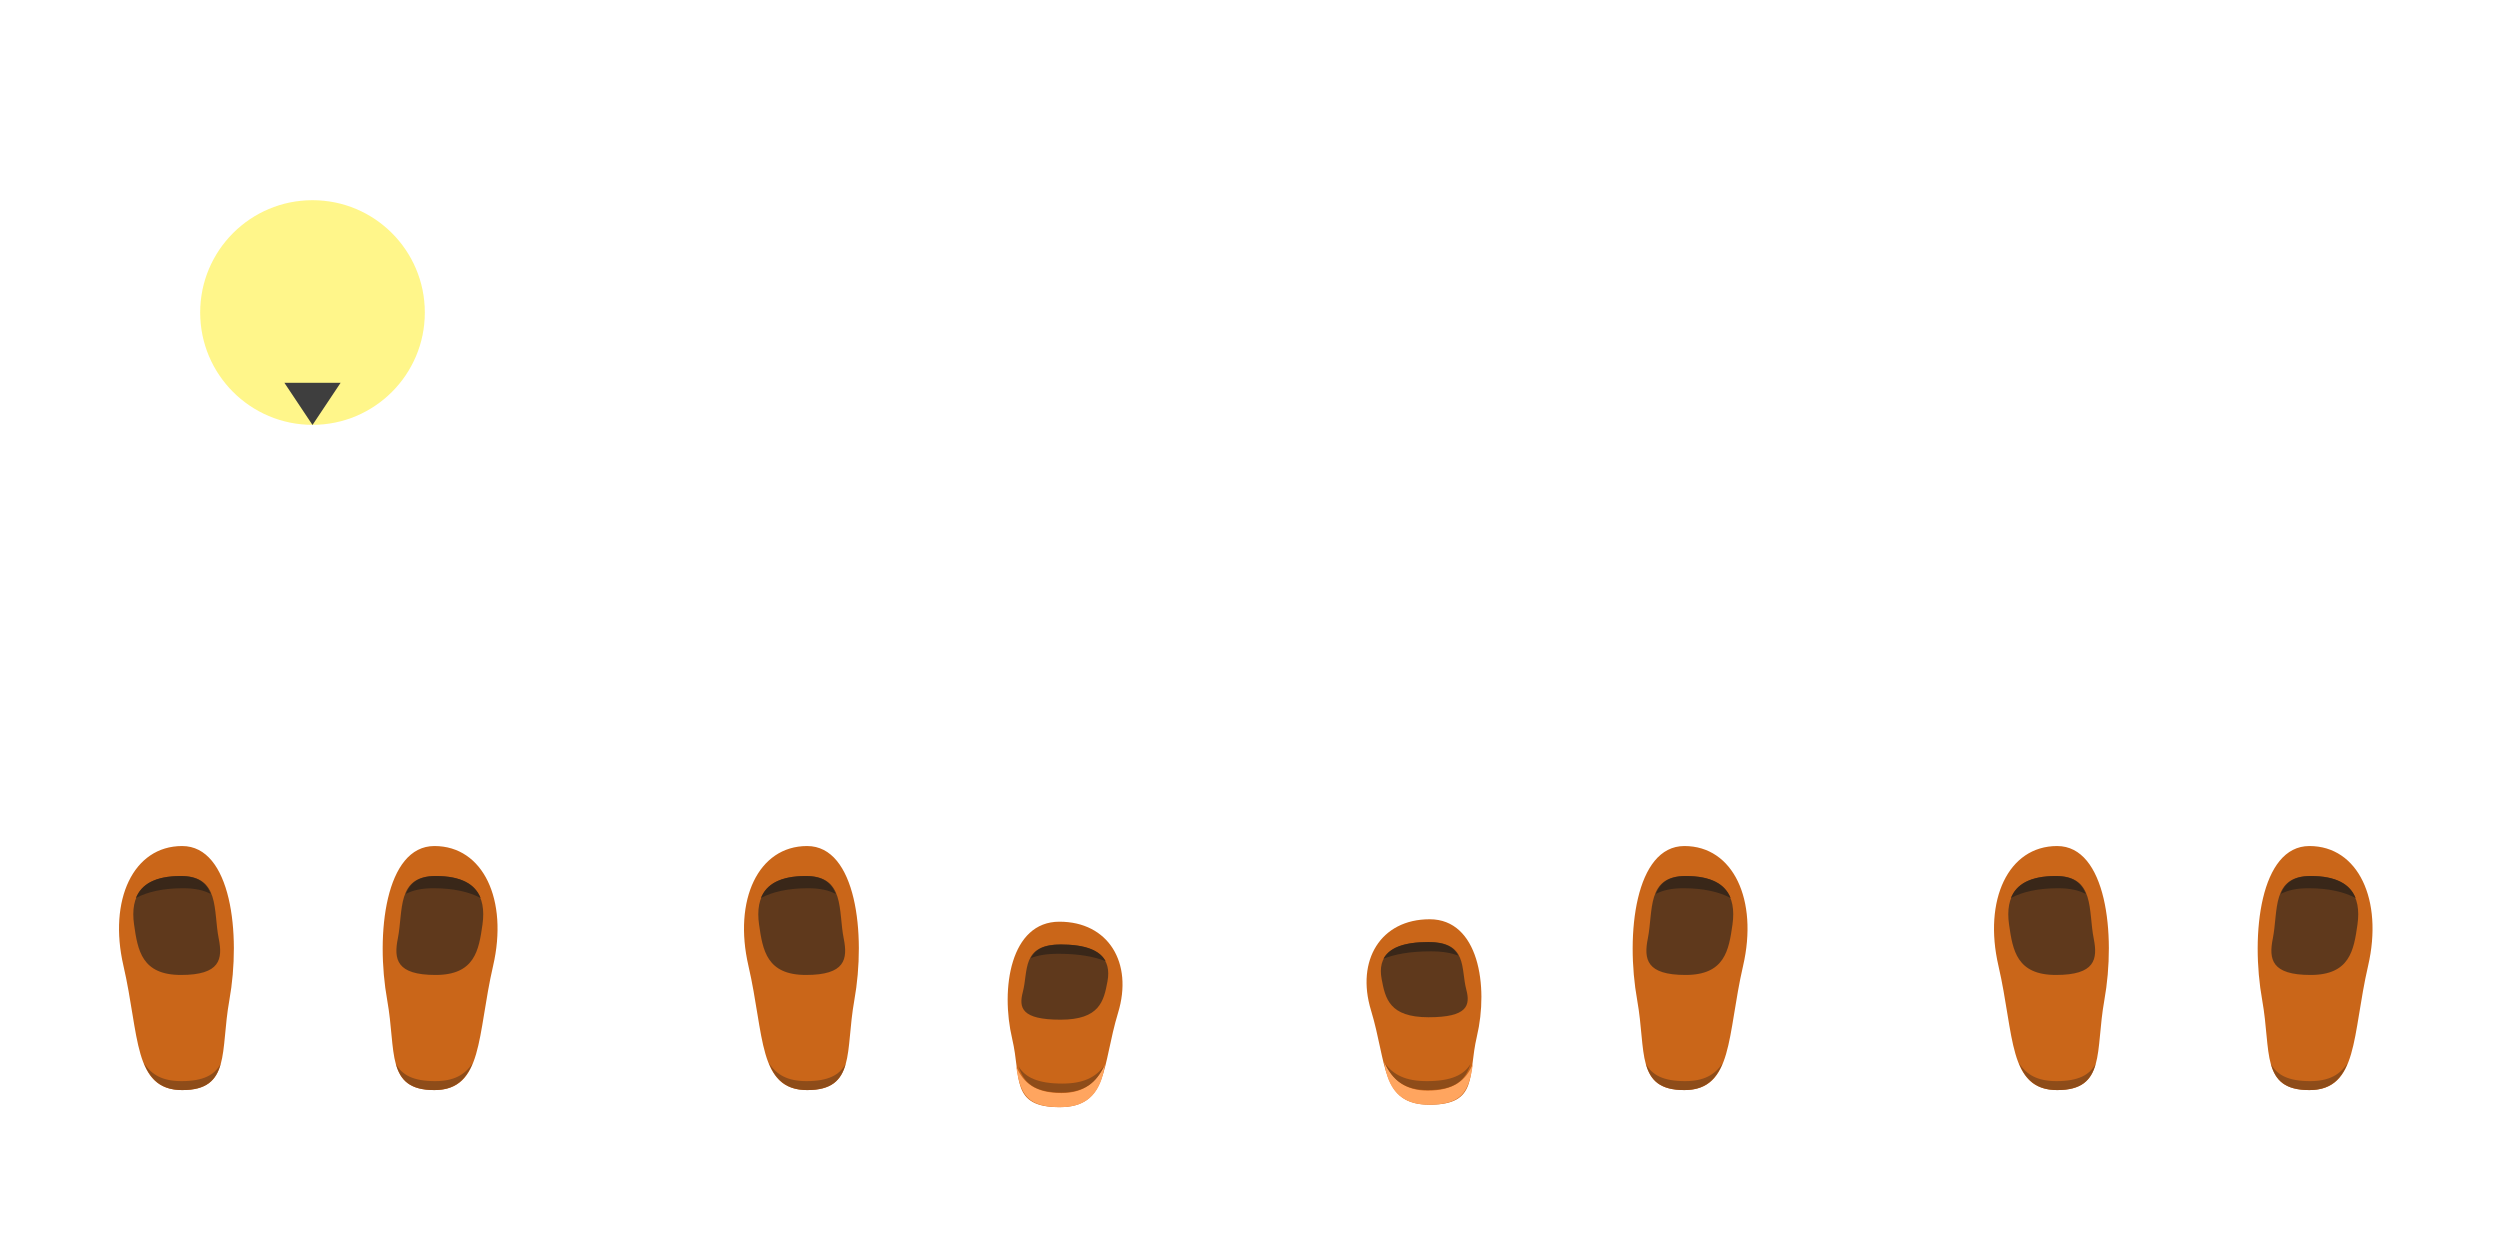
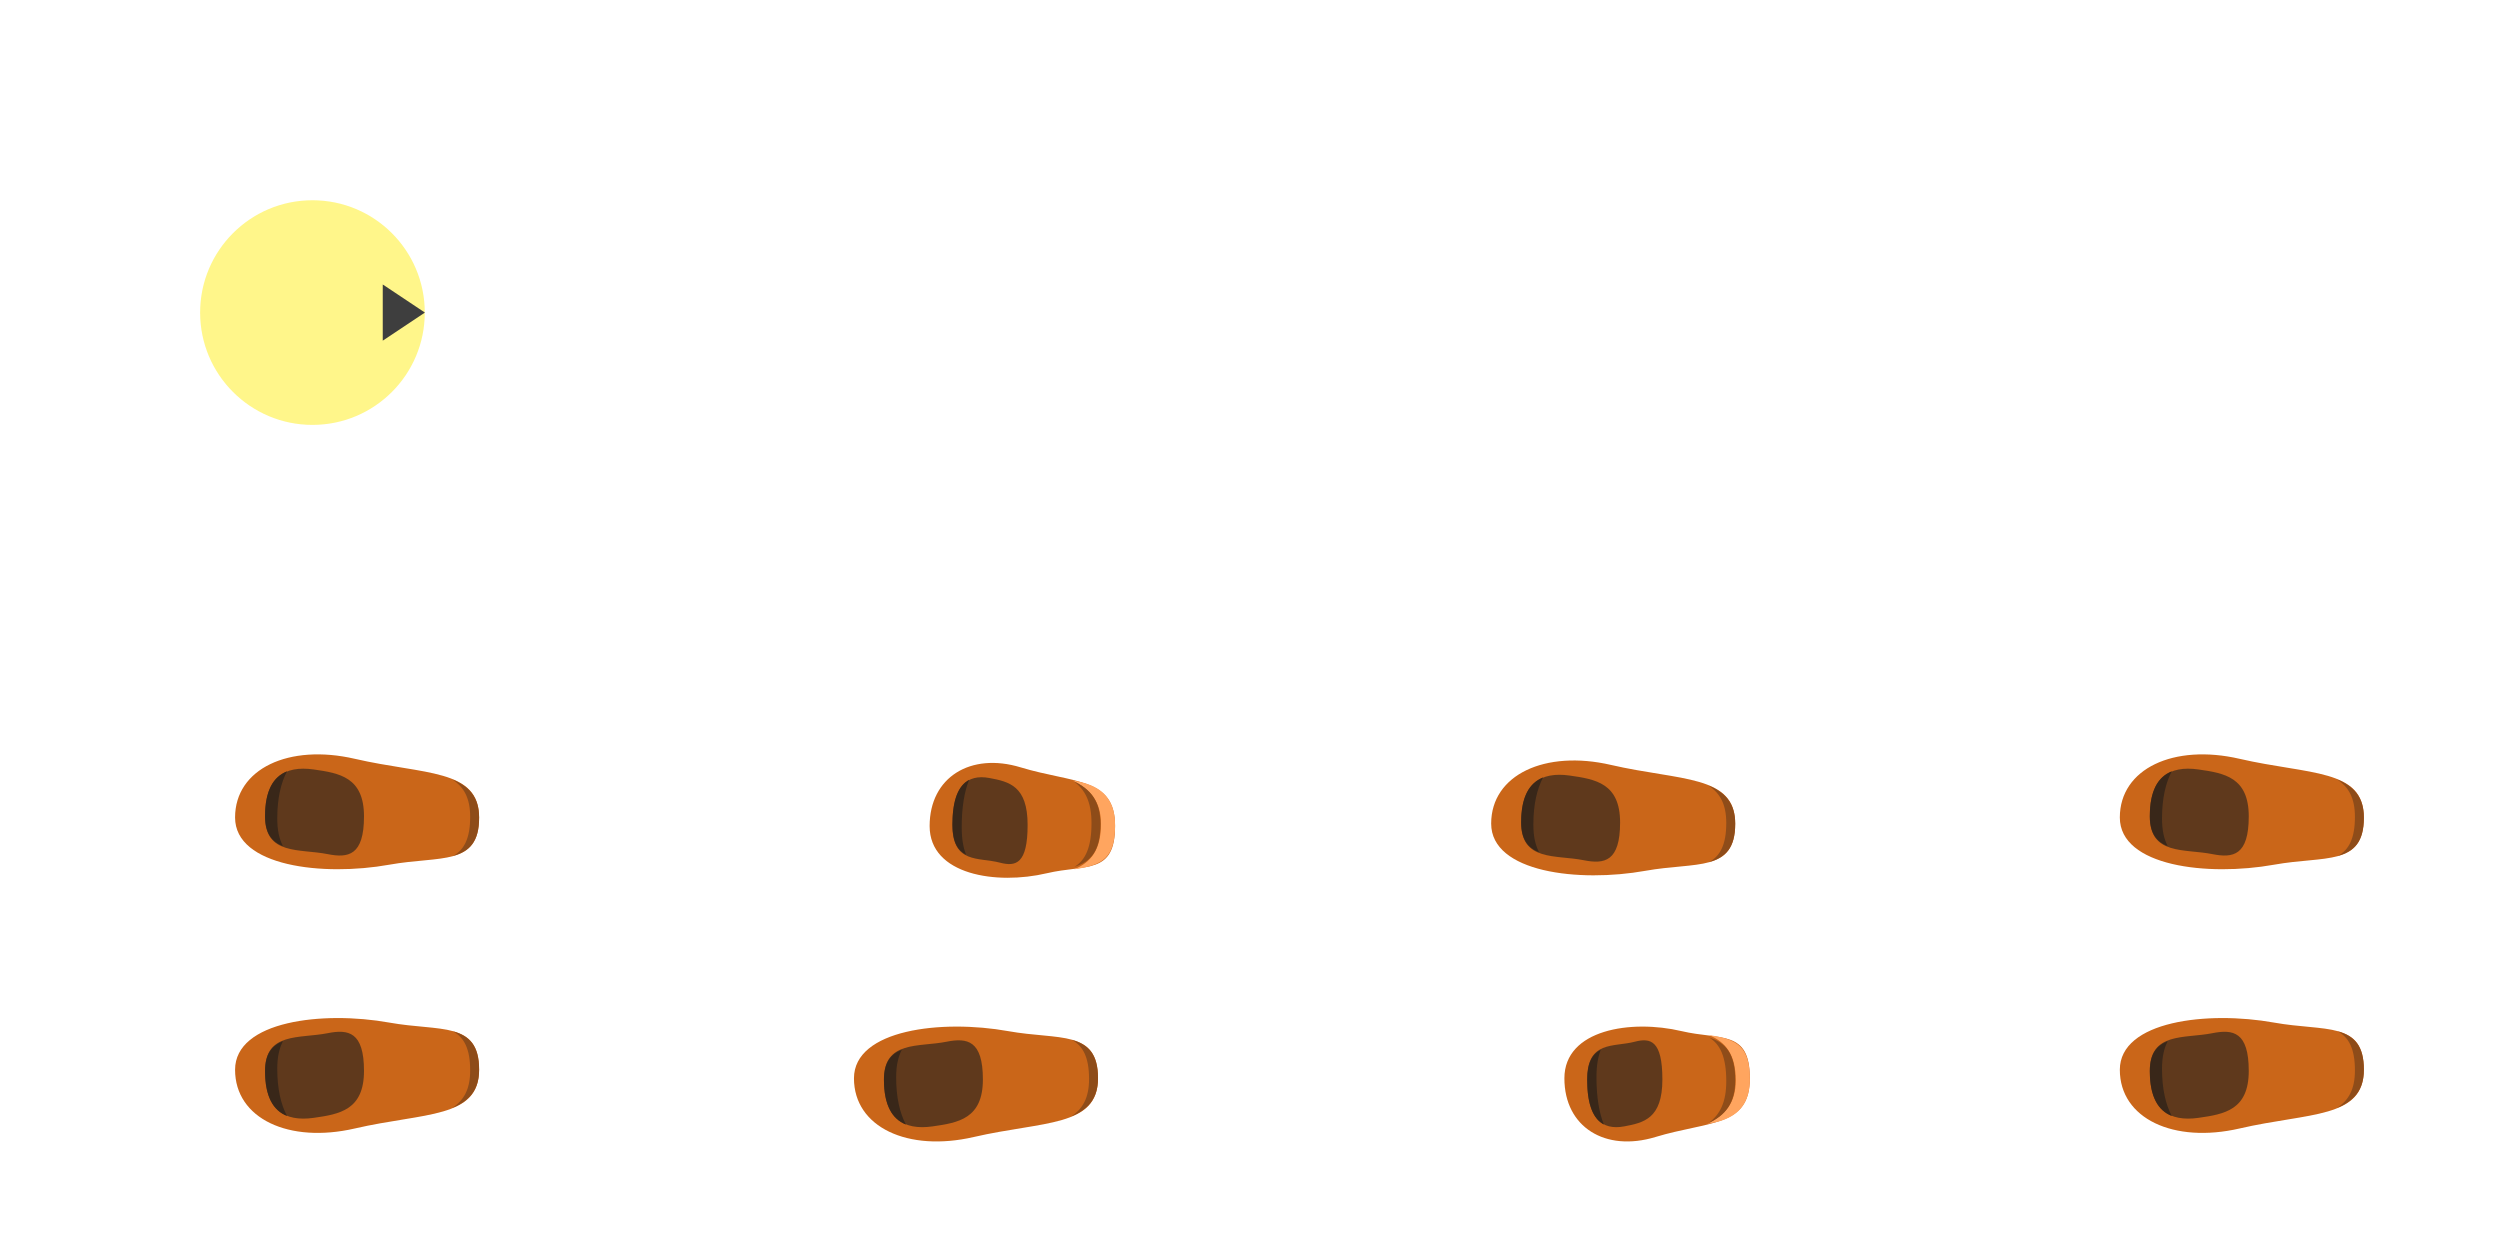
<svg xmlns="http://www.w3.org/2000/svg" width="128" height="64" id="svg2" version="1.1">
  <defs id="defs4" />
  <g id="layer1" transform="translate(0,-988.3622)" style="display:none">
    <rect style="fill:#cecece;fill-opacity:1;stroke:none" id="rect2985" width="32" height="32" x="0" y="1020.362" />
    <rect y="1020.362" x="32" height="32" width="32" id="rect3755" style="fill:#f0f0f0;fill-opacity:1;stroke:none" />
    <rect y="1020.362" x="64" height="32" width="32" id="rect3763" style="fill:#cecece;fill-opacity:1;stroke:none" />
    <rect style="fill:#f0f0f0;fill-opacity:1;stroke:none" id="rect3765" width="32" height="32" x="96" y="1020.362" />
    <rect y="988.362" x="0" height="32" width="32" id="rect3771" style="fill:#f0f0f0;fill-opacity:1;stroke:none" />
    <rect style="fill:#cecece;fill-opacity:1;stroke:none" id="rect3773" width="32" height="32" x="32" y="988.362" />
    <rect style="fill:#f0f0f0;fill-opacity:1;stroke:none" id="rect3775" width="32" height="32" x="64" y="988.362" />
    <rect y="988.362" x="96" height="32" width="32" id="rect3777" style="fill:#cecece;fill-opacity:1;stroke:none" />
  </g>
  <g id="layer2" style="opacity:0.9;display:inline">
-     <path style="fill:#fff57d;fill-opacity:1;stroke:none" id="path3799" d="m 24.625,18.375 a 8.5,8.5 0 1 1 -17,0 8.5,8.5 0 1 1 17,0 z" transform="matrix(0.6765953,0,0,0.6765953,5.0899,3.568621)" />
-     <path id="path3806" d="M 17.438,19.601 16,21.758 14.562,19.601 c 0.605,0 2.159,0 2.876,0 z" style="fill:#292929;fill-opacity:1;stroke:none" />
-     <g id="g3941">
+     <path style="fill:#fff57d;fill-opacity:1;stroke:none" id="path3799" d="m 24.625,18.375 a 8.5,8.5 0 1 1 -17,0 8.5,8.5 0 1 1 17,0 z" transform="matrix(0,-0.6765953,0.6765953,0,3.564849,26.91387)" />
+     <path id="path3806" d="m 19.597,14.566 2.157,1.438 -2.157,1.438 c 0,-0.605 0,-2.159 0,-2.876 z" style="fill:#292929;fill-opacity:1;stroke:none" />
+     <g id="g3941" transform="matrix(0,-1,1,0,-31.28111,64.09851)">
      <path id="path3910" d="m 11.742,51.214 c -0.471,2.625 0.09,4.597 -2.416,4.597 -2.506,0 -2.181,-2.797 -3.006,-6.365 -0.777,-3.361 0.499,-6.129 3.006,-6.129 2.506,0 3.026,4.501 2.416,7.897 z" style="fill:#c45500;fill-opacity:1" />
      <path style="fill:#4e2403;fill-opacity:1" d="m 11.199,48.053 c 0.212,1.065 0.072,1.865 -1.932,1.865 -2.004,0 -2.215,-1.252 -2.403,-2.582 -0.21,-1.484 0.399,-2.486 2.403,-2.486 2.004,0 1.646,1.77 1.932,3.204 z" id="path3913" />
      <path id="path3915" d="m 9.249,44.853 c -1.305,0 -2.011,0.418 -2.292,1.125 0.59,-0.312 1.385,-0.5 2.417,-0.5 0.614,0 1.052,0.103 1.417,0.292 -0.215,-0.544 -0.62,-0.917 -1.542,-0.917 z" style="fill:#1f0e01;fill-opacity:0.902" />
      <path id="path3922" d="m 7.374,54.437 c 0.348,0.852 0.895,1.375 1.959,1.375 1.253,0 1.727,-0.512 1.959,-1.333 -0.307,0.562 -0.887,0.875 -2,0.875 -0.959,0 -1.53,-0.319 -1.917,-0.917 z" style="fill:#823800;fill-opacity:1" />
      <path style="fill:#c45500;fill-opacity:1" d="m 19.826,51.214 c 0.471,2.625 -0.09,4.597 2.416,4.597 2.506,0 2.181,-2.797 3.006,-6.365 0.777,-3.361 -0.499,-6.129 -3.006,-6.129 -2.506,0 -3.026,4.501 -2.416,7.897 z" id="path3933" />
      <path id="path3935" d="m 20.368,48.053 c -0.212,1.065 -0.072,1.865 1.932,1.865 2.004,0 2.215,-1.252 2.403,-2.582 0.21,-1.484 -0.399,-2.486 -2.403,-2.486 -2.004,0 -1.646,1.77 -1.932,3.204 z" style="fill:#4e2403;fill-opacity:1" />
      <path style="fill:#1f0e01;fill-opacity:0.902" d="m 22.318,44.853 c 1.305,0 2.011,0.418 2.292,1.125 -0.59,-0.312 -1.385,-0.5 -2.417,-0.5 -0.614,0 -1.052,0.103 -1.417,0.292 0.215,-0.544 0.62,-0.917 1.542,-0.917 z" id="path3937" />
      <path style="fill:#823800;fill-opacity:1" d="m 24.193,54.437 c -0.348,0.852 -0.895,1.375 -1.959,1.375 -1.253,0 -1.727,-0.512 -1.959,-1.333 0.307,0.562 0.887,0.875 2,0.875 0.959,0 1.53,-0.319 1.917,-0.917 z" id="path3939" />
    </g>
-     <path id="path4015" d="m 43.741,51.214 c -0.471,2.625 0.09,4.597 -2.416,4.597 -2.506,0 -2.181,-2.797 -3.006,-6.365 -0.777,-3.361 0.499,-6.129 3.006,-6.129 2.506,0 3.026,4.501 2.416,7.897 z" style="fill:#c45500;fill-opacity:1" />
-     <path style="fill:#4e2403;fill-opacity:1" d="m 43.199,48.053 c 0.212,1.065 0.072,1.865 -1.932,1.865 -2.004,0 -2.215,-1.252 -2.403,-2.582 -0.21,-1.484 0.399,-2.486 2.403,-2.486 2.004,0 1.646,1.77 1.932,3.204 z" id="path4017" />
-     <path id="path4019" d="m 41.249,44.853 c -1.305,0 -2.011,0.418 -2.292,1.125 0.59,-0.312 1.385,-0.5 2.417,-0.5 0.614,0 1.052,0.103 1.417,0.292 -0.215,-0.544 -0.62,-0.917 -1.542,-0.917 z" style="fill:#1f0e01;fill-opacity:0.902" />
-     <path id="path4021" d="m 39.374,54.437 c 0.348,0.852 0.895,1.375 1.959,1.375 1.253,0 1.727,-0.512 1.959,-1.333 -0.307,0.562 -0.887,0.875 -2,0.875 -0.959,0 -1.53,-0.319 -1.917,-0.917 z" style="fill:#823800;fill-opacity:1" />
-     <path style="fill:#c45500;fill-opacity:1" d="m 51.825,53.193 c 0.471,1.995 -0.09,3.493 2.416,3.493 2.506,0 2.181,-2.125 3.006,-4.837 0.777,-2.554 -0.499,-4.658 -3.006,-4.658 -2.506,0 -3.026,3.421 -2.416,6.001 z" id="path4023" />
-     <path id="path4025" d="m 52.368,50.791 c -0.212,0.809 -0.072,1.417 1.932,1.417 2.004,0 2.215,-0.952 2.403,-1.962 0.21,-1.128 -0.399,-1.889 -2.403,-1.889 -2.004,0 -1.646,1.345 -1.932,2.434 z" style="fill:#4e2403;fill-opacity:1" />
-     <path style="fill:#1f0e01;fill-opacity:0.902" d="m 54.318,48.359 c 1.305,0 2.011,0.318 2.292,0.855 -0.59,-0.237 -1.385,-0.38 -2.417,-0.38 -0.614,0 -1.052,0.079 -1.417,0.222 0.215,-0.413 0.62,-0.697 1.542,-0.697 z" id="path4027" />
-     <path style="fill:#ff9b4e;fill-opacity:1" d="m 56.568,54.517 c -0.185,1.313 -0.788,2.17 -2.271,2.17 -1.672,0 -2.065,-0.621 -2.271,-2.104 0.356,0.887 1.028,1.381 2.319,1.381 1.112,0 1.774,-0.504 2.223,-1.447 z" id="path4029" />
-     <path id="path4041" d="m 83.825,51.214 c 0.471,2.625 -0.09,4.597 2.416,4.597 2.506,0 2.181,-2.797 3.006,-6.365 0.777,-3.361 -0.499,-6.129 -3.006,-6.129 -2.506,0 -3.026,4.501 -2.416,7.897 z" style="fill:#c45500;fill-opacity:1" />
-     <path style="fill:#4e2403;fill-opacity:1" d="m 84.368,48.053 c -0.212,1.065 -0.072,1.865 1.932,1.865 2.004,0 2.215,-1.252 2.403,-2.582 0.21,-1.484 -0.399,-2.486 -2.403,-2.486 -2.004,0 -1.646,1.77 -1.932,3.204 z" id="path4043" />
-     <path id="path4045" d="m 86.318,44.853 c 1.305,0 2.011,0.418 2.292,1.125 -0.59,-0.312 -1.385,-0.5 -2.417,-0.5 -0.614,0 -1.052,0.103 -1.417,0.292 0.215,-0.544 0.62,-0.917 1.542,-0.917 z" style="fill:#1f0e01;fill-opacity:0.902" />
-     <path id="path4047" d="m 88.193,54.437 c -0.348,0.852 -0.895,1.375 -1.959,1.375 -1.253,0 -1.727,-0.512 -1.959,-1.333 0.307,0.562 0.887,0.875 2,0.875 0.959,0 1.53,-0.319 1.917,-0.917 z" style="fill:#823800;fill-opacity:1" />
-     <g id="g4049" transform="translate(95.9996,0)">
+     <path id="path4015" d="m 51.62,52.794 c 2.625,0.471 4.597,-0.09 4.597,2.416 0,2.506 -2.797,2.181 -6.365,3.006 -3.361,0.777 -6.129,-0.499 -6.129,-3.006 0,-2.506 4.501,-3.026 7.897,-2.416 z" style="fill:#c45500;fill-opacity:1" />
+     <path style="fill:#4e2403;fill-opacity:1" d="m 48.459,53.337 c 1.065,-0.212 1.865,-0.072 1.865,1.932 0,2.004 -1.252,2.215 -2.582,2.403 -1.484,0.21 -2.486,-0.399 -2.486,-2.403 0,-2.004 1.77,-1.646 3.204,-1.932 z" id="path4017" />
+     <path id="path4019" d="m 45.259,55.287 c 0,1.305 0.418,2.011 1.125,2.292 -0.312,-0.59 -0.5,-1.385 -0.5,-2.417 0,-0.614 0.103,-1.052 0.292,-1.417 -0.544,0.215 -0.917,0.62 -0.917,1.542 z" style="fill:#1f0e01;fill-opacity:0.902" />
+     <path id="path4021" d="m 54.843,57.162 c 0.852,-0.348 1.375,-0.895 1.375,-1.959 0,-1.253 -0.512,-1.727 -1.333,-1.959 0.562,0.307 0.875,0.887 0.875,2 0,0.959 -0.319,1.53 -0.917,1.917 z" style="fill:#823800;fill-opacity:1" />
+     <path style="fill:#c45500;fill-opacity:1" d="m 53.599,44.71 c 1.995,-0.471 3.493,0.09 3.493,-2.416 0,-2.506 -2.125,-2.181 -4.837,-3.006 -2.554,-0.777 -4.658,0.499 -4.658,3.006 0,2.506 3.421,3.026 6.001,2.416 z" id="path4023" />
+     <path id="path4025" d="m 51.197,44.168 c 0.809,0.212 1.417,0.072 1.417,-1.932 0,-2.004 -0.952,-2.215 -1.962,-2.403 -1.128,-0.21 -1.889,0.399 -1.889,2.403 0,2.004 1.345,1.646 2.434,1.932 z" style="fill:#4e2403;fill-opacity:1" />
+     <path style="fill:#1f0e01;fill-opacity:0.902" d="m 48.765,42.218 c 0,-1.305 0.318,-2.011 0.855,-2.292 -0.237,0.59 -0.38,1.385 -0.38,2.417 0,0.614 0.079,1.052 0.222,1.417 -0.413,-0.215 -0.697,-0.62 -0.697,-1.542 z" id="path4027" />
+     <path style="fill:#ff9b4e;fill-opacity:1" d="m 54.923,39.968 c 1.313,0.185 2.17,0.788 2.17,2.271 0,1.672 -0.621,2.065 -2.104,2.271 0.887,-0.356 1.381,-1.028 1.381,-2.319 0,-1.112 -0.504,-1.774 -1.447,-2.223 z" id="path4029" />
+     <path id="path4041" d="m 84.245,44.585 c 2.625,-0.471 4.597,0.09 4.597,-2.416 0,-2.506 -2.797,-2.181 -6.365,-3.006 -3.361,-0.777 -6.129,0.499 -6.129,3.006 0,2.506 4.501,3.026 7.897,2.416 z" style="fill:#c45500;fill-opacity:1" />
+     <path style="fill:#4e2403;fill-opacity:1" d="m 81.084,44.043 c 1.065,0.212 1.865,0.072 1.865,-1.932 0,-2.004 -1.252,-2.215 -2.582,-2.403 -1.484,-0.21 -2.486,0.399 -2.486,2.403 0,2.004 1.77,1.646 3.204,1.932 z" id="path4043" />
+     <path id="path4045" d="m 77.884,42.093 c 0,-1.305 0.418,-2.011 1.125,-2.292 -0.312,0.59 -0.5,1.385 -0.5,2.417 0,0.614 0.103,1.052 0.292,1.417 -0.544,-0.215 -0.917,-0.62 -0.917,-1.542 z" style="fill:#1f0e01;fill-opacity:0.902" />
+     <path id="path4047" d="m 87.468,40.218 c 0.852,0.348 1.375,0.895 1.375,1.959 0,1.253 -0.512,1.727 -1.333,1.959 0.562,-0.307 0.875,-0.887 0.875,-2 0,-0.959 -0.319,-1.53 -0.917,-1.917 z" style="fill:#823800;fill-opacity:1" />
+     <g id="g4049" transform="matrix(0,-1,1,0,65.21849,64.09851)">
      <path style="fill:#c45500;fill-opacity:1" d="m 11.742,51.214 c -0.471,2.625 0.09,4.597 -2.416,4.597 -2.506,0 -2.181,-2.797 -3.006,-6.365 -0.777,-3.361 0.499,-6.129 3.006,-6.129 2.506,0 3.026,4.501 2.416,7.897 z" id="path4051" />
      <path id="path4053" d="m 11.199,48.053 c 0.212,1.065 0.072,1.865 -1.932,1.865 -2.004,0 -2.215,-1.252 -2.403,-2.582 -0.21,-1.484 0.399,-2.486 2.403,-2.486 2.004,0 1.646,1.77 1.932,3.204 z" style="fill:#4e2403;fill-opacity:1" />
      <path style="fill:#1f0e01;fill-opacity:0.902" d="m 9.249,44.853 c -1.305,0 -2.011,0.418 -2.292,1.125 0.59,-0.312 1.385,-0.5 2.417,-0.5 0.614,0 1.052,0.103 1.417,0.292 -0.215,-0.544 -0.62,-0.917 -1.542,-0.917 z" id="path4055" />
      <path style="fill:#823800;fill-opacity:1" d="m 7.374,54.437 c 0.348,0.852 0.895,1.375 1.959,1.375 1.253,0 1.727,-0.512 1.959,-1.333 -0.307,0.562 -0.887,0.875 -2,0.875 -0.959,0 -1.53,-0.319 -1.917,-0.917 z" id="path4057" />
      <path id="path4059" d="m 19.826,51.214 c 0.471,2.625 -0.09,4.597 2.416,4.597 2.506,0 2.181,-2.797 3.006,-6.365 0.777,-3.361 -0.499,-6.129 -3.006,-6.129 -2.506,0 -3.026,4.501 -2.416,7.897 z" style="fill:#c45500;fill-opacity:1" />
      <path style="fill:#4e2403;fill-opacity:1" d="m 20.368,48.053 c -0.212,1.065 -0.072,1.865 1.932,1.865 2.004,0 2.215,-1.252 2.403,-2.582 0.21,-1.484 -0.399,-2.486 -2.403,-2.486 -2.004,0 -1.646,1.77 -1.932,3.204 z" id="path4061" />
      <path id="path4063" d="m 22.318,44.853 c 1.305,0 2.011,0.418 2.292,1.125 -0.59,-0.312 -1.385,-0.5 -2.417,-0.5 -0.614,0 -1.052,0.103 -1.417,0.292 0.215,-0.544 0.62,-0.917 1.542,-0.917 z" style="fill:#1f0e01;fill-opacity:0.902" />
      <path id="path4065" d="m 24.193,54.437 c -0.348,0.852 -0.895,1.375 -1.959,1.375 -1.253,0 -1.727,-0.512 -1.959,-1.333 0.307,0.562 0.887,0.875 2,0.875 0.959,0 1.53,-0.319 1.917,-0.917 z" style="fill:#823800;fill-opacity:1" />
    </g>
-     <path style="fill:#823800;fill-opacity:1" d="m 56.537,54.562 c -0.39,0.852 -1.002,1.375 -2.193,1.375 -1.403,0 -1.933,-0.512 -2.193,-1.333 0.344,0.562 0.993,0.875 2.24,0.875 1.074,0 1.713,-0.319 2.146,-0.917 z" id="path4103" />
-     <path id="path4105" d="m 75.616,53.068 c -0.471,1.995 0.09,3.493 -2.416,3.493 -2.506,0 -2.181,-2.125 -3.006,-4.837 -0.777,-2.554 0.499,-4.658 3.006,-4.658 2.506,0 3.026,3.421 2.416,6.001 z" style="fill:#c45500;fill-opacity:1" />
-     <path style="fill:#4e2403;fill-opacity:1" d="m 75.074,50.666 c 0.212,0.809 0.072,1.417 -1.932,1.417 -2.004,0 -2.215,-0.952 -2.403,-1.962 -0.21,-1.128 0.399,-1.889 2.403,-1.889 2.004,0 1.646,1.345 1.932,2.434 z" id="path4107" />
-     <path id="path4109" d="m 73.124,48.234 c -1.305,0 -2.011,0.318 -2.292,0.855 0.59,-0.237 1.385,-0.38 2.417,-0.38 0.614,0 1.052,0.079 1.417,0.222 -0.215,-0.413 -0.62,-0.697 -1.542,-0.697 z" style="fill:#1f0e01;fill-opacity:0.902" />
-     <path id="path4111" d="m 70.874,54.392 c 0.185,1.313 0.788,2.17 2.271,2.17 1.672,0 2.065,-0.621 2.271,-2.104 -0.356,0.887 -1.028,1.381 -2.319,1.381 -1.112,0 -1.774,-0.504 -2.223,-1.447 z" style="fill:#ff9b4e;fill-opacity:1" />
-     <path id="path4113" d="m 70.905,54.437 c 0.39,0.852 1.002,1.375 2.193,1.375 1.403,0 1.933,-0.512 2.193,-1.333 -0.344,0.562 -0.993,0.875 -2.24,0.875 -1.074,0 -1.713,-0.319 -2.146,-0.917 z" style="fill:#823800;fill-opacity:1" />
+     <path style="fill:#823800;fill-opacity:1" d="m 54.968,39.999 c 0.852,0.39 1.375,1.002 1.375,2.193 0,1.403 -0.512,1.933 -1.333,2.193 0.562,-0.344 0.875,-0.993 0.875,-2.24 0,-1.074 -0.319,-1.713 -0.917,-2.146 z" id="path4103" />
+     <path id="path4105" d="m 86.099,52.794 c 1.995,0.471 3.493,-0.09 3.493,2.416 0,2.506 -2.125,2.181 -4.837,3.006 -2.554,0.777 -4.658,-0.499 -4.658,-3.006 0,-2.506 3.421,-3.026 6.001,-2.416 z" style="fill:#c45500;fill-opacity:1" />
+     <path style="fill:#4e2403;fill-opacity:1" d="m 83.697,53.337 c 0.809,-0.212 1.417,-0.072 1.417,1.932 0,2.004 -0.952,2.215 -1.962,2.403 -1.128,0.21 -1.889,-0.399 -1.889,-2.403 0,-2.004 1.345,-1.646 2.434,-1.932 z" id="path4107" />
+     <path id="path4109" d="m 81.265,55.287 c 0,1.305 0.318,2.011 0.855,2.292 -0.237,-0.59 -0.38,-1.385 -0.38,-2.417 0,-0.614 0.079,-1.052 0.222,-1.417 -0.413,0.215 -0.697,0.62 -0.697,1.542 z" style="fill:#1f0e01;fill-opacity:0.902" />
+     <path id="path4111" d="m 87.423,57.537 c 1.313,-0.185 2.17,-0.788 2.17,-2.271 0,-1.672 -0.621,-2.065 -2.104,-2.271 0.887,0.356 1.381,1.028 1.381,2.319 0,1.112 -0.504,1.774 -1.447,2.223 z" style="fill:#ff9b4e;fill-opacity:1" />
+     <path id="path4113" d="m 87.468,57.506 c 0.852,-0.39 1.375,-1.002 1.375,-2.193 0,-1.403 -0.512,-1.933 -1.333,-2.193 0.562,0.344 0.875,0.993 0.875,2.24 0,1.074 -0.319,1.713 -0.917,2.146 z" style="fill:#823800;fill-opacity:1" />
  </g>
</svg>
